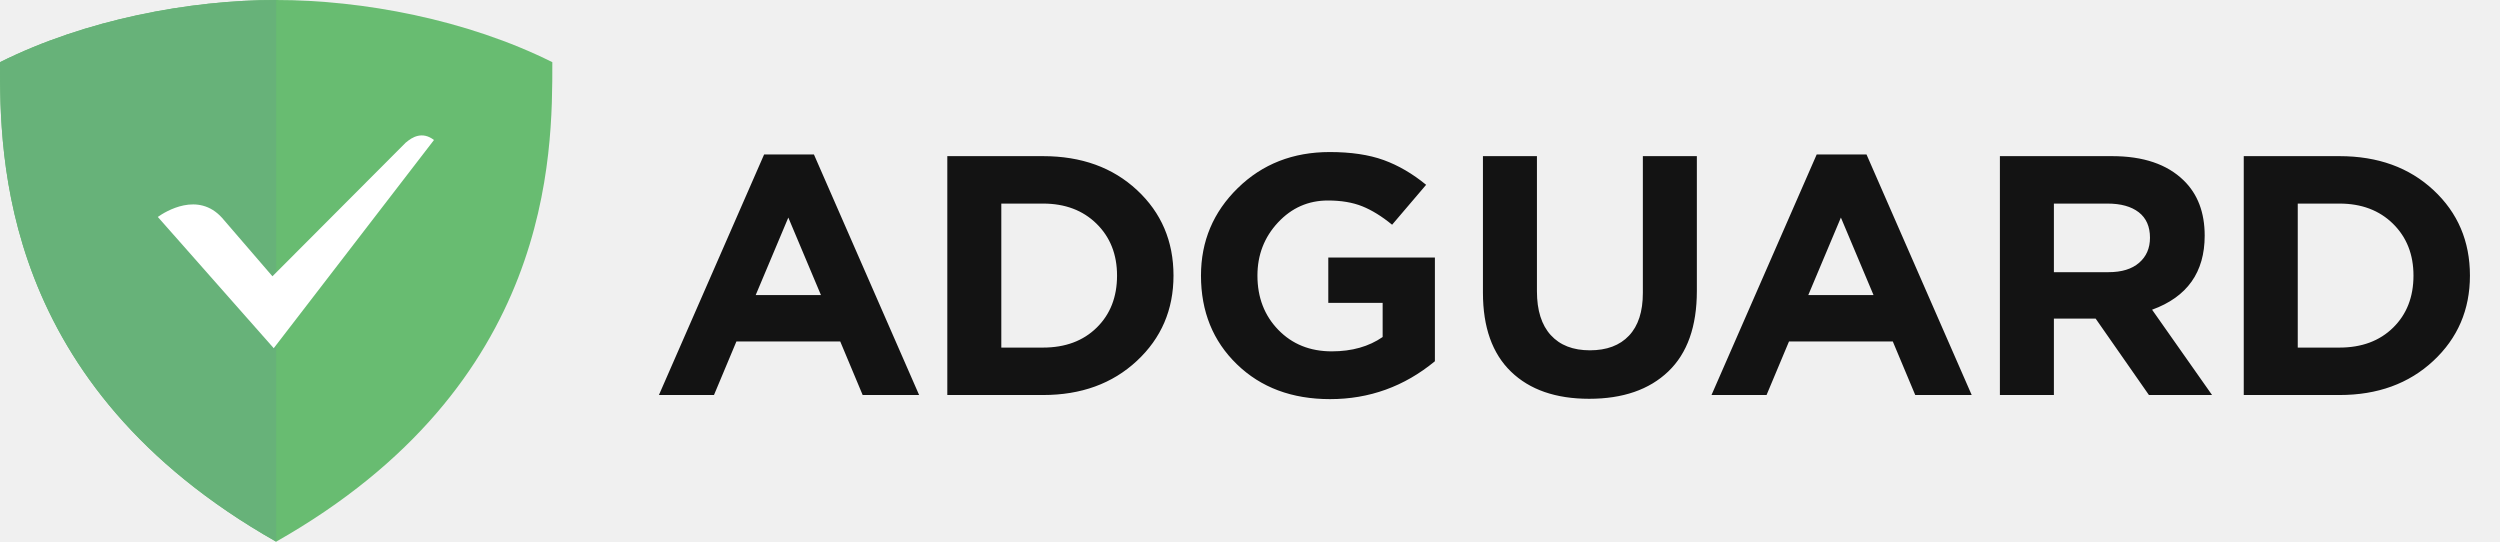
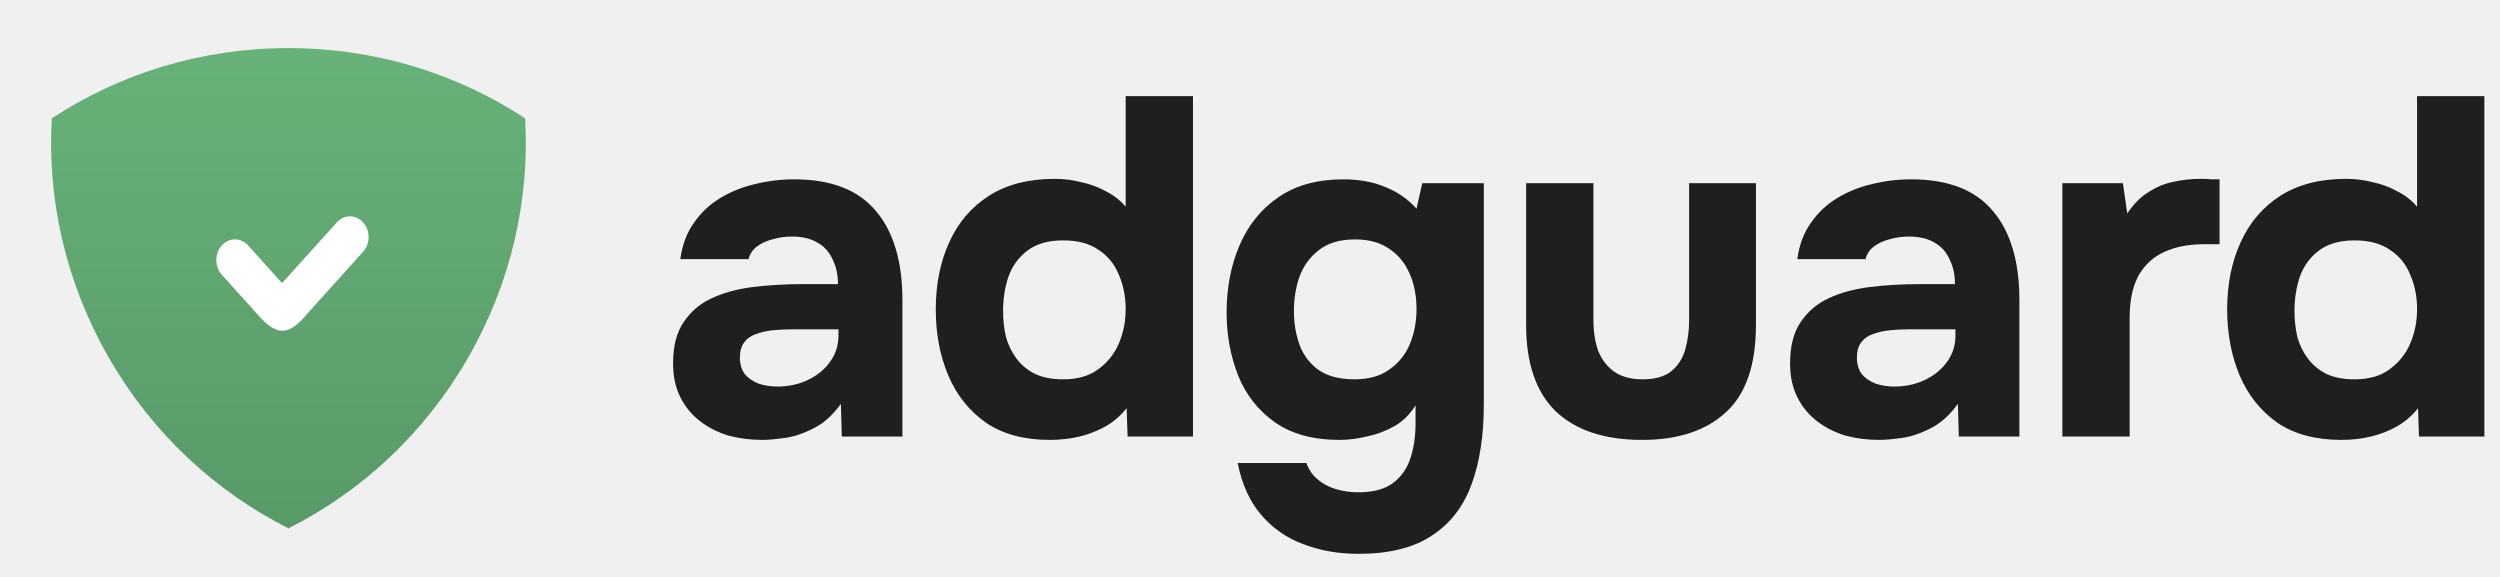
- <svg xmlns="http://www.w3.org/2000/svg" width="120" height="26" viewBox="0 0 120 26" fill="none">
-   <path fill-rule="evenodd" clip-rule="evenodd" d="M63.842 19.158C62.013 19.158 60.523 18.601 59.373 17.487C58.222 16.373 57.647 14.954 57.647 13.228C57.647 11.579 58.236 10.178 59.415 9.026C60.593 7.874 62.063 7.298 63.825 7.298C64.846 7.298 65.71 7.427 66.417 7.683C67.124 7.94 67.803 8.336 68.454 8.871L66.821 10.787C66.328 10.383 65.851 10.088 65.391 9.903C64.93 9.717 64.38 9.624 63.741 9.624C62.798 9.624 61.999 9.976 61.342 10.681C60.686 11.385 60.357 12.234 60.357 13.228C60.357 14.276 60.691 15.145 61.359 15.833C62.027 16.521 62.882 16.865 63.926 16.865C64.891 16.865 65.705 16.635 66.367 16.177V14.539H63.758V12.36H68.875V17.34C67.405 18.552 65.727 19.158 63.842 19.158ZM36.678 7.413L31.628 18.961H34.271L35.348 16.39H40.331L41.408 18.961H44.118L39.068 7.413H36.678ZM37.839 10.443L39.405 14.162H36.274L37.839 10.443ZM45.471 18.961V7.495H50.066C51.907 7.495 53.41 8.038 54.578 9.125C55.745 10.211 56.328 11.579 56.328 13.228C56.328 14.866 55.742 16.231 54.569 17.323C53.396 18.415 51.895 18.961 50.066 18.961H45.471ZM50.066 16.684H48.063V9.772H50.066C51.121 9.772 51.977 10.094 52.633 10.738C53.29 11.383 53.618 12.213 53.618 13.228C53.618 14.255 53.293 15.087 52.642 15.726C51.991 16.365 51.132 16.684 50.066 16.684ZM72.528 17.839C73.425 18.707 74.677 19.142 76.281 19.142C77.897 19.142 79.163 18.705 80.077 17.831C80.992 16.957 81.449 15.669 81.449 13.965V7.495H78.857V14.063C78.857 14.959 78.635 15.642 78.192 16.111C77.749 16.581 77.123 16.815 76.315 16.815C75.507 16.815 74.882 16.573 74.438 16.087C73.995 15.601 73.773 14.899 73.773 13.982V7.495H71.181V14.047C71.181 15.707 71.63 16.971 72.528 17.839ZM82.152 18.961L87.202 7.413H89.592L94.642 18.961H91.932L90.854 16.39H85.872L84.794 18.961H82.152ZM88.363 10.443L89.929 14.162H86.798L88.363 10.443ZM95.995 7.495H101.381C102.874 7.495 104.018 7.882 104.815 8.658C105.489 9.313 105.825 10.198 105.825 11.312C105.825 13.07 104.984 14.255 103.3 14.866L106.179 18.961H103.149L100.59 15.292H98.587V18.961H95.995V7.495ZM101.213 13.064H98.587V9.772H101.162C101.802 9.772 102.301 9.911 102.661 10.189C103.02 10.468 103.199 10.875 103.199 11.41C103.199 11.912 103.025 12.313 102.677 12.614C102.33 12.914 101.841 13.064 101.213 13.064ZM107.7 7.495H112.295C114.136 7.495 115.639 8.038 116.807 9.125C117.974 10.211 118.557 11.579 118.557 13.228C118.557 14.866 117.971 16.231 116.798 17.323C115.625 18.415 114.124 18.961 112.295 18.961H107.7V7.495ZM112.295 16.684H110.292V9.772H112.295C113.35 9.772 114.206 10.094 114.862 10.738C115.519 11.383 115.847 12.213 115.847 13.228C115.847 14.255 115.522 15.087 114.871 15.726C114.22 16.365 113.361 16.684 112.295 16.684Z" fill="#131313" />
-   <path fill-rule="evenodd" clip-rule="evenodd" d="M13.255 0C9.112 0 4.114 0.932 4.06506e-06 2.984C4.06506e-06 7.416 -0.057 18.456 13.255 26C26.568 18.456 26.512 7.416 26.512 2.984C22.397 0.932 17.399 0 13.255 0Z" fill="#68BC71" />
-   <path fill-rule="evenodd" clip-rule="evenodd" d="M13.256 1.5616e-09C13.256 1.5616e-09 13.256 0 13.255 0C9.112 0 4.114 0.932 4.06485e-06 2.984C4.06485e-06 3.003 4.06485e-06 3.022 2.0513e-06 3.04C-0 7.509 -0.001 18.488 13.255 26C13.256 26 13.256 26 13.256 26V1.5616e-09Z" fill="#67B279" />
-   <path fill-rule="evenodd" clip-rule="evenodd" d="M13.139 16.714L20.831 6.72C20.267 6.284 19.773 6.591 19.5 6.829L19.491 6.83L13.077 13.262L10.661 10.459C9.508 9.175 7.941 10.154 7.575 10.413L13.139 16.714Z" fill="white" />
+ <svg xmlns="http://www.w3.org/2000/svg" width="104" height="24" viewBox="0 0 104 24" fill="none">
+   <path fill-rule="evenodd" clip-rule="evenodd" d="M12 2C8.353 2 4.965 3.078 2.154 4.923C1.961 8.28 2.722 11.753 4.545 14.912C6.365 18.064 8.985 20.456 11.981 21.968L12 22L12.019 21.968C15.015 20.456 17.635 18.064 19.455 14.912C21.278 11.753 22.039 8.28 21.846 4.923C19.035 3.078 15.647 2 12 2Z" fill="url(#paint0_linear_1006_6887)" />
+   <path fill-rule="evenodd" clip-rule="evenodd" d="M15.107 9.253C15.409 9.591 15.409 10.136 15.105 10.473L12.793 13.037C12 14 11.5 14 10.676 13.037L9.228 11.431C8.925 11.095 8.924 10.55 9.226 10.212C9.528 9.875 10.018 9.874 10.322 10.21L11.734 11.777L14.012 9.251C14.315 8.915 14.805 8.916 15.107 9.253Z" fill="white" />
+   <path d="M97.39 18.3C96.324 18.3 95.437 18.06 94.73 17.58C94.037 17.087 93.517 16.433 93.17 15.62C92.824 14.793 92.65 13.88 92.65 12.88C92.65 11.827 92.837 10.893 93.21 10.08C93.584 9.253 94.137 8.607 94.87 8.14C95.604 7.673 96.517 7.44 97.61 7.44C97.984 7.44 98.35 7.487 98.71 7.58C99.084 7.66 99.424 7.787 99.73 7.96C100.05 8.12 100.324 8.333 100.55 8.6V4H103.35V18.16H100.63L100.59 16.98C100.35 17.287 100.057 17.54 99.71 17.74C99.377 17.927 99.017 18.067 98.63 18.16C98.244 18.253 97.83 18.3 97.39 18.3ZM97.95 15.78C98.55 15.78 99.037 15.64 99.41 15.36C99.797 15.08 100.084 14.72 100.27 14.28C100.457 13.84 100.55 13.367 100.55 12.86C100.55 12.34 100.457 11.867 100.27 11.44C100.097 11 99.817 10.653 99.43 10.4C99.057 10.133 98.564 10 97.95 10C97.337 10 96.844 10.14 96.47 10.42C96.097 10.7 95.83 11.067 95.67 11.52C95.524 11.96 95.45 12.433 95.45 12.94C95.45 13.313 95.49 13.673 95.57 14.02C95.664 14.353 95.81 14.653 96.01 14.92C96.21 15.187 96.47 15.4 96.79 15.56C97.11 15.707 97.497 15.78 97.95 15.78Z" fill="#1F1F1F" />
+   <path d="M85.794 18.16V7.62H88.314L88.494 8.88C88.761 8.48 89.061 8.18 89.394 7.98C89.727 7.767 90.074 7.627 90.434 7.56C90.794 7.48 91.161 7.44 91.534 7.44C91.707 7.44 91.867 7.447 92.014 7.46C92.161 7.46 92.267 7.46 92.334 7.46V10.16H91.674C91.047 10.16 90.501 10.267 90.034 10.48C89.567 10.693 89.207 11.027 88.954 11.48C88.714 11.933 88.594 12.513 88.594 13.22V18.16H85.794Z" fill="#1F1F1F" />
+   <path d="M78.167 18.3C77.687 18.3 77.22 18.24 76.767 18.12C76.327 17.987 75.933 17.787 75.587 17.52C75.24 17.253 74.967 16.92 74.767 16.52C74.567 16.12 74.467 15.653 74.467 15.12C74.467 14.4 74.614 13.827 74.907 13.4C75.2 12.96 75.594 12.627 76.087 12.4C76.58 12.173 77.147 12.02 77.787 11.94C78.44 11.86 79.114 11.82 79.807 11.82H81.327C81.327 11.433 81.254 11.093 81.107 10.8C80.974 10.493 80.767 10.26 80.487 10.1C80.207 9.927 79.847 9.84 79.407 9.84C79.127 9.84 78.853 9.88 78.587 9.96C78.334 10.027 78.12 10.127 77.947 10.26C77.773 10.393 77.66 10.567 77.607 10.78H74.767C74.847 10.193 75.034 9.693 75.327 9.28C75.62 8.853 75.987 8.507 76.427 8.24C76.867 7.973 77.347 7.78 77.867 7.66C78.4 7.527 78.947 7.46 79.507 7.46C81.04 7.46 82.174 7.9 82.907 8.78C83.64 9.647 84.007 10.88 84.007 12.48V18.16H81.487L81.447 16.8C81.114 17.267 80.734 17.607 80.307 17.82C79.894 18.033 79.493 18.167 79.107 18.22C78.72 18.273 78.407 18.3 78.167 18.3ZM78.807 16.08C79.273 16.08 79.7 15.987 80.087 15.8C80.474 15.613 80.78 15.36 81.007 15.04C81.234 14.72 81.347 14.36 81.347 13.96V13.7H79.427C79.147 13.7 78.874 13.713 78.607 13.74C78.353 13.767 78.12 13.82 77.907 13.9C77.707 13.967 77.547 14.08 77.427 14.24C77.307 14.4 77.247 14.613 77.247 14.88C77.247 15.147 77.314 15.373 77.447 15.56C77.594 15.733 77.787 15.867 78.027 15.96C78.267 16.04 78.527 16.08 78.807 16.08Z" fill="#1F1F1F" />
+   <path d="M68.307 18.3C66.761 18.3 65.567 17.907 64.727 17.12C63.901 16.32 63.487 15.12 63.487 13.52V7.62H66.287V13.32C66.287 13.8 66.354 14.227 66.487 14.6C66.634 14.96 66.854 15.247 67.147 15.46C67.454 15.673 67.847 15.78 68.327 15.78C68.847 15.78 69.247 15.667 69.527 15.44C69.807 15.213 70.001 14.913 70.107 14.54C70.214 14.153 70.267 13.747 70.267 13.32V7.62H73.047V13.52C73.047 15.187 72.627 16.4 71.787 17.16C70.961 17.92 69.801 18.3 68.307 18.3Z" fill="#1F1F1F" />
+   <path d="M56.507 23.04C55.681 23.04 54.921 22.907 54.227 22.64C53.534 22.387 52.947 21.98 52.467 21.42C51.987 20.86 51.661 20.14 51.487 19.26H54.347C54.441 19.527 54.587 19.747 54.787 19.92C55.001 20.107 55.254 20.247 55.547 20.34C55.854 20.433 56.174 20.48 56.507 20.48C57.134 20.48 57.621 20.347 57.967 20.08C58.314 19.813 58.554 19.46 58.687 19.02C58.821 18.593 58.887 18.12 58.887 17.6V16.86C58.647 17.247 58.347 17.54 57.987 17.74C57.627 17.94 57.247 18.08 56.847 18.16C56.461 18.253 56.087 18.3 55.727 18.3C54.621 18.3 53.721 18.053 53.027 17.56C52.334 17.067 51.827 16.42 51.507 15.62C51.187 14.807 51.027 13.933 51.027 13C51.027 11.973 51.207 11.04 51.567 10.2C51.927 9.36 52.467 8.693 53.187 8.2C53.907 7.707 54.807 7.46 55.887 7.46C56.541 7.46 57.121 7.567 57.627 7.78C58.134 7.98 58.567 8.28 58.927 8.68L59.167 7.62H61.727V16.82C61.727 18.1 61.561 19.2 61.227 20.12C60.894 21.053 60.341 21.773 59.567 22.28C58.807 22.787 57.787 23.04 56.507 23.04ZM56.347 15.78C56.934 15.78 57.414 15.647 57.787 15.38C58.174 15.113 58.461 14.76 58.647 14.32C58.834 13.867 58.927 13.38 58.927 12.86C58.927 12.313 58.834 11.827 58.647 11.4C58.461 10.96 58.181 10.613 57.807 10.36C57.434 10.093 56.954 9.96 56.367 9.96C55.727 9.96 55.221 10.113 54.847 10.42C54.474 10.713 54.207 11.087 54.047 11.54C53.901 11.98 53.827 12.447 53.827 12.94C53.827 13.447 53.907 13.92 54.067 14.36C54.227 14.787 54.494 15.133 54.867 15.4C55.241 15.653 55.734 15.78 56.347 15.78Z" fill="#1F1F1F" />
+   <path d="M43.668 18.3C42.601 18.3 41.714 18.06 41.008 17.58C40.314 17.087 39.794 16.433 39.448 15.62C39.101 14.793 38.928 13.88 38.928 12.88C38.928 11.827 39.114 10.893 39.488 10.08C39.861 9.253 40.414 8.607 41.148 8.14C41.881 7.673 42.794 7.44 43.888 7.44C44.261 7.44 44.628 7.487 44.988 7.58C45.361 7.66 45.701 7.787 46.008 7.96C46.328 8.12 46.601 8.333 46.828 8.6V4H49.628V18.16H46.908L46.868 16.98C46.628 17.287 46.334 17.54 45.988 17.74C45.654 17.927 45.294 18.067 44.908 18.16C44.521 18.253 44.108 18.3 43.668 18.3ZM44.228 15.78C44.828 15.78 45.314 15.64 45.688 15.36C46.074 15.08 46.361 14.72 46.548 14.28C46.734 13.84 46.828 13.367 46.828 12.86C46.828 12.34 46.734 11.867 46.548 11.44C46.374 11 46.094 10.653 45.708 10.4C45.334 10.133 44.841 10 44.228 10C43.614 10 43.121 10.14 42.748 10.42C42.374 10.7 42.108 11.067 41.948 11.52C41.801 11.96 41.728 12.433 41.728 12.94C41.728 13.313 41.768 13.673 41.848 14.02C41.941 14.353 42.088 14.653 42.288 14.92C42.488 15.187 42.748 15.4 43.068 15.56C43.388 15.707 43.774 15.78 44.228 15.78Z" fill="#1F1F1F" />
+   <path d="M31.7 18.3C31.22 18.3 30.753 18.24 30.3 18.12C29.86 17.987 29.467 17.787 29.12 17.52C28.773 17.253 28.5 16.92 28.3 16.52C28.1 16.12 28 15.653 28 15.12C28 14.4 28.147 13.827 28.44 13.4C28.733 12.96 29.127 12.627 29.62 12.4C30.113 12.173 30.68 12.02 31.32 11.94C31.973 11.86 32.647 11.82 33.34 11.82H34.86C34.86 11.433 34.787 11.093 34.64 10.8C34.507 10.493 34.3 10.26 34.02 10.1C33.74 9.927 33.38 9.84 32.94 9.84C32.66 9.84 32.387 9.88 32.12 9.96C31.867 10.027 31.653 10.127 31.48 10.26C31.307 10.393 31.193 10.567 31.14 10.78H28.3C28.38 10.193 28.567 9.693 28.86 9.28C29.153 8.853 29.52 8.507 29.96 8.24C30.4 7.973 30.88 7.78 31.4 7.66C31.933 7.527 32.48 7.46 33.04 7.46C34.573 7.46 35.707 7.9 36.44 8.78C37.173 9.647 37.54 10.88 37.54 12.48V18.16H35.02L34.98 16.8C34.647 17.267 34.267 17.607 33.84 17.82C33.427 18.033 33.027 18.167 32.64 18.22C32.253 18.273 31.94 18.3 31.7 18.3ZM32.34 16.08C32.807 16.08 33.233 15.987 33.62 15.8C34.007 15.613 34.313 15.36 34.54 15.04C34.767 14.72 34.88 14.36 34.88 13.96V13.7H32.96C32.68 13.7 32.407 13.713 32.14 13.74C31.887 13.767 31.653 13.82 31.44 13.9C31.24 13.967 31.08 14.08 30.96 14.24C30.84 14.4 30.78 14.613 30.78 14.88C30.78 15.147 30.847 15.373 30.98 15.56C31.127 15.733 31.32 15.867 31.56 15.96C31.8 16.04 32.06 16.08 32.34 16.08Z" fill="#1F1F1F" />
+   <defs>
+     <linearGradient id="paint0_linear_1006_6887" x1="12" y1="2" x2="12" y2="22" gradientUnits="userSpaceOnUse">
+       <stop stop-color="#67B279" />
+       <stop offset="1" stop-color="#589968" />
+     </linearGradient>
+   </defs>
</svg>
